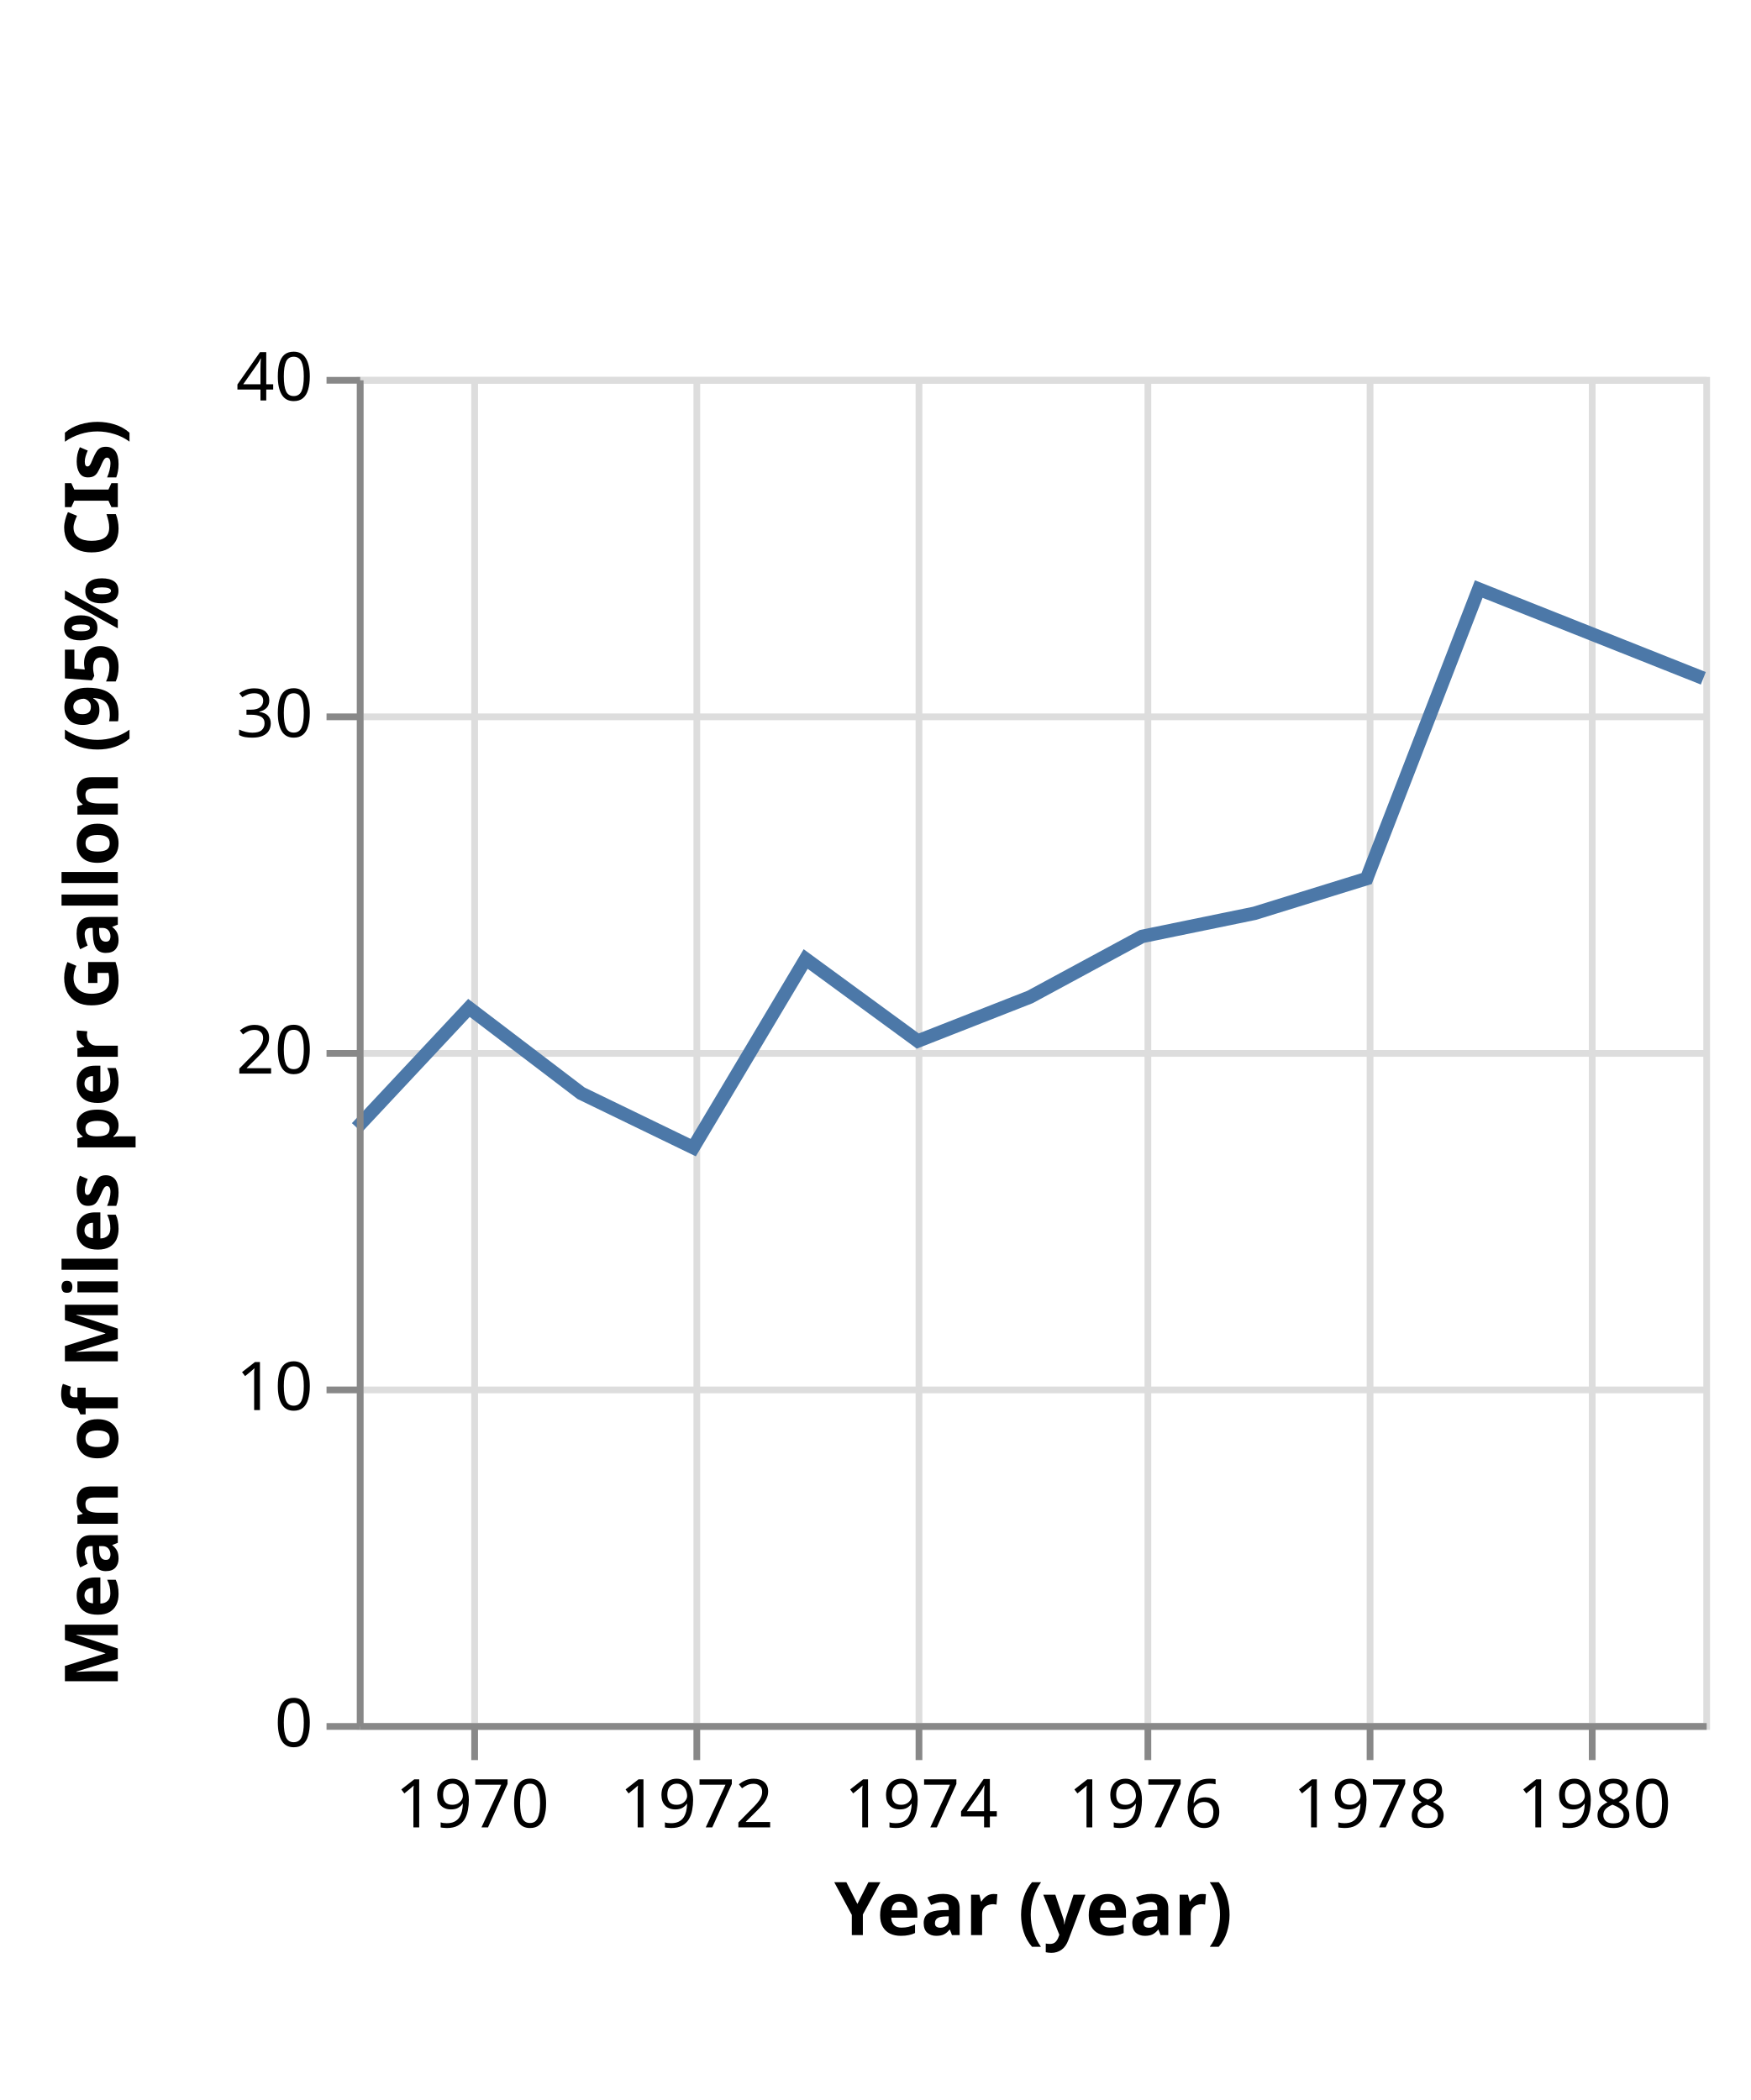
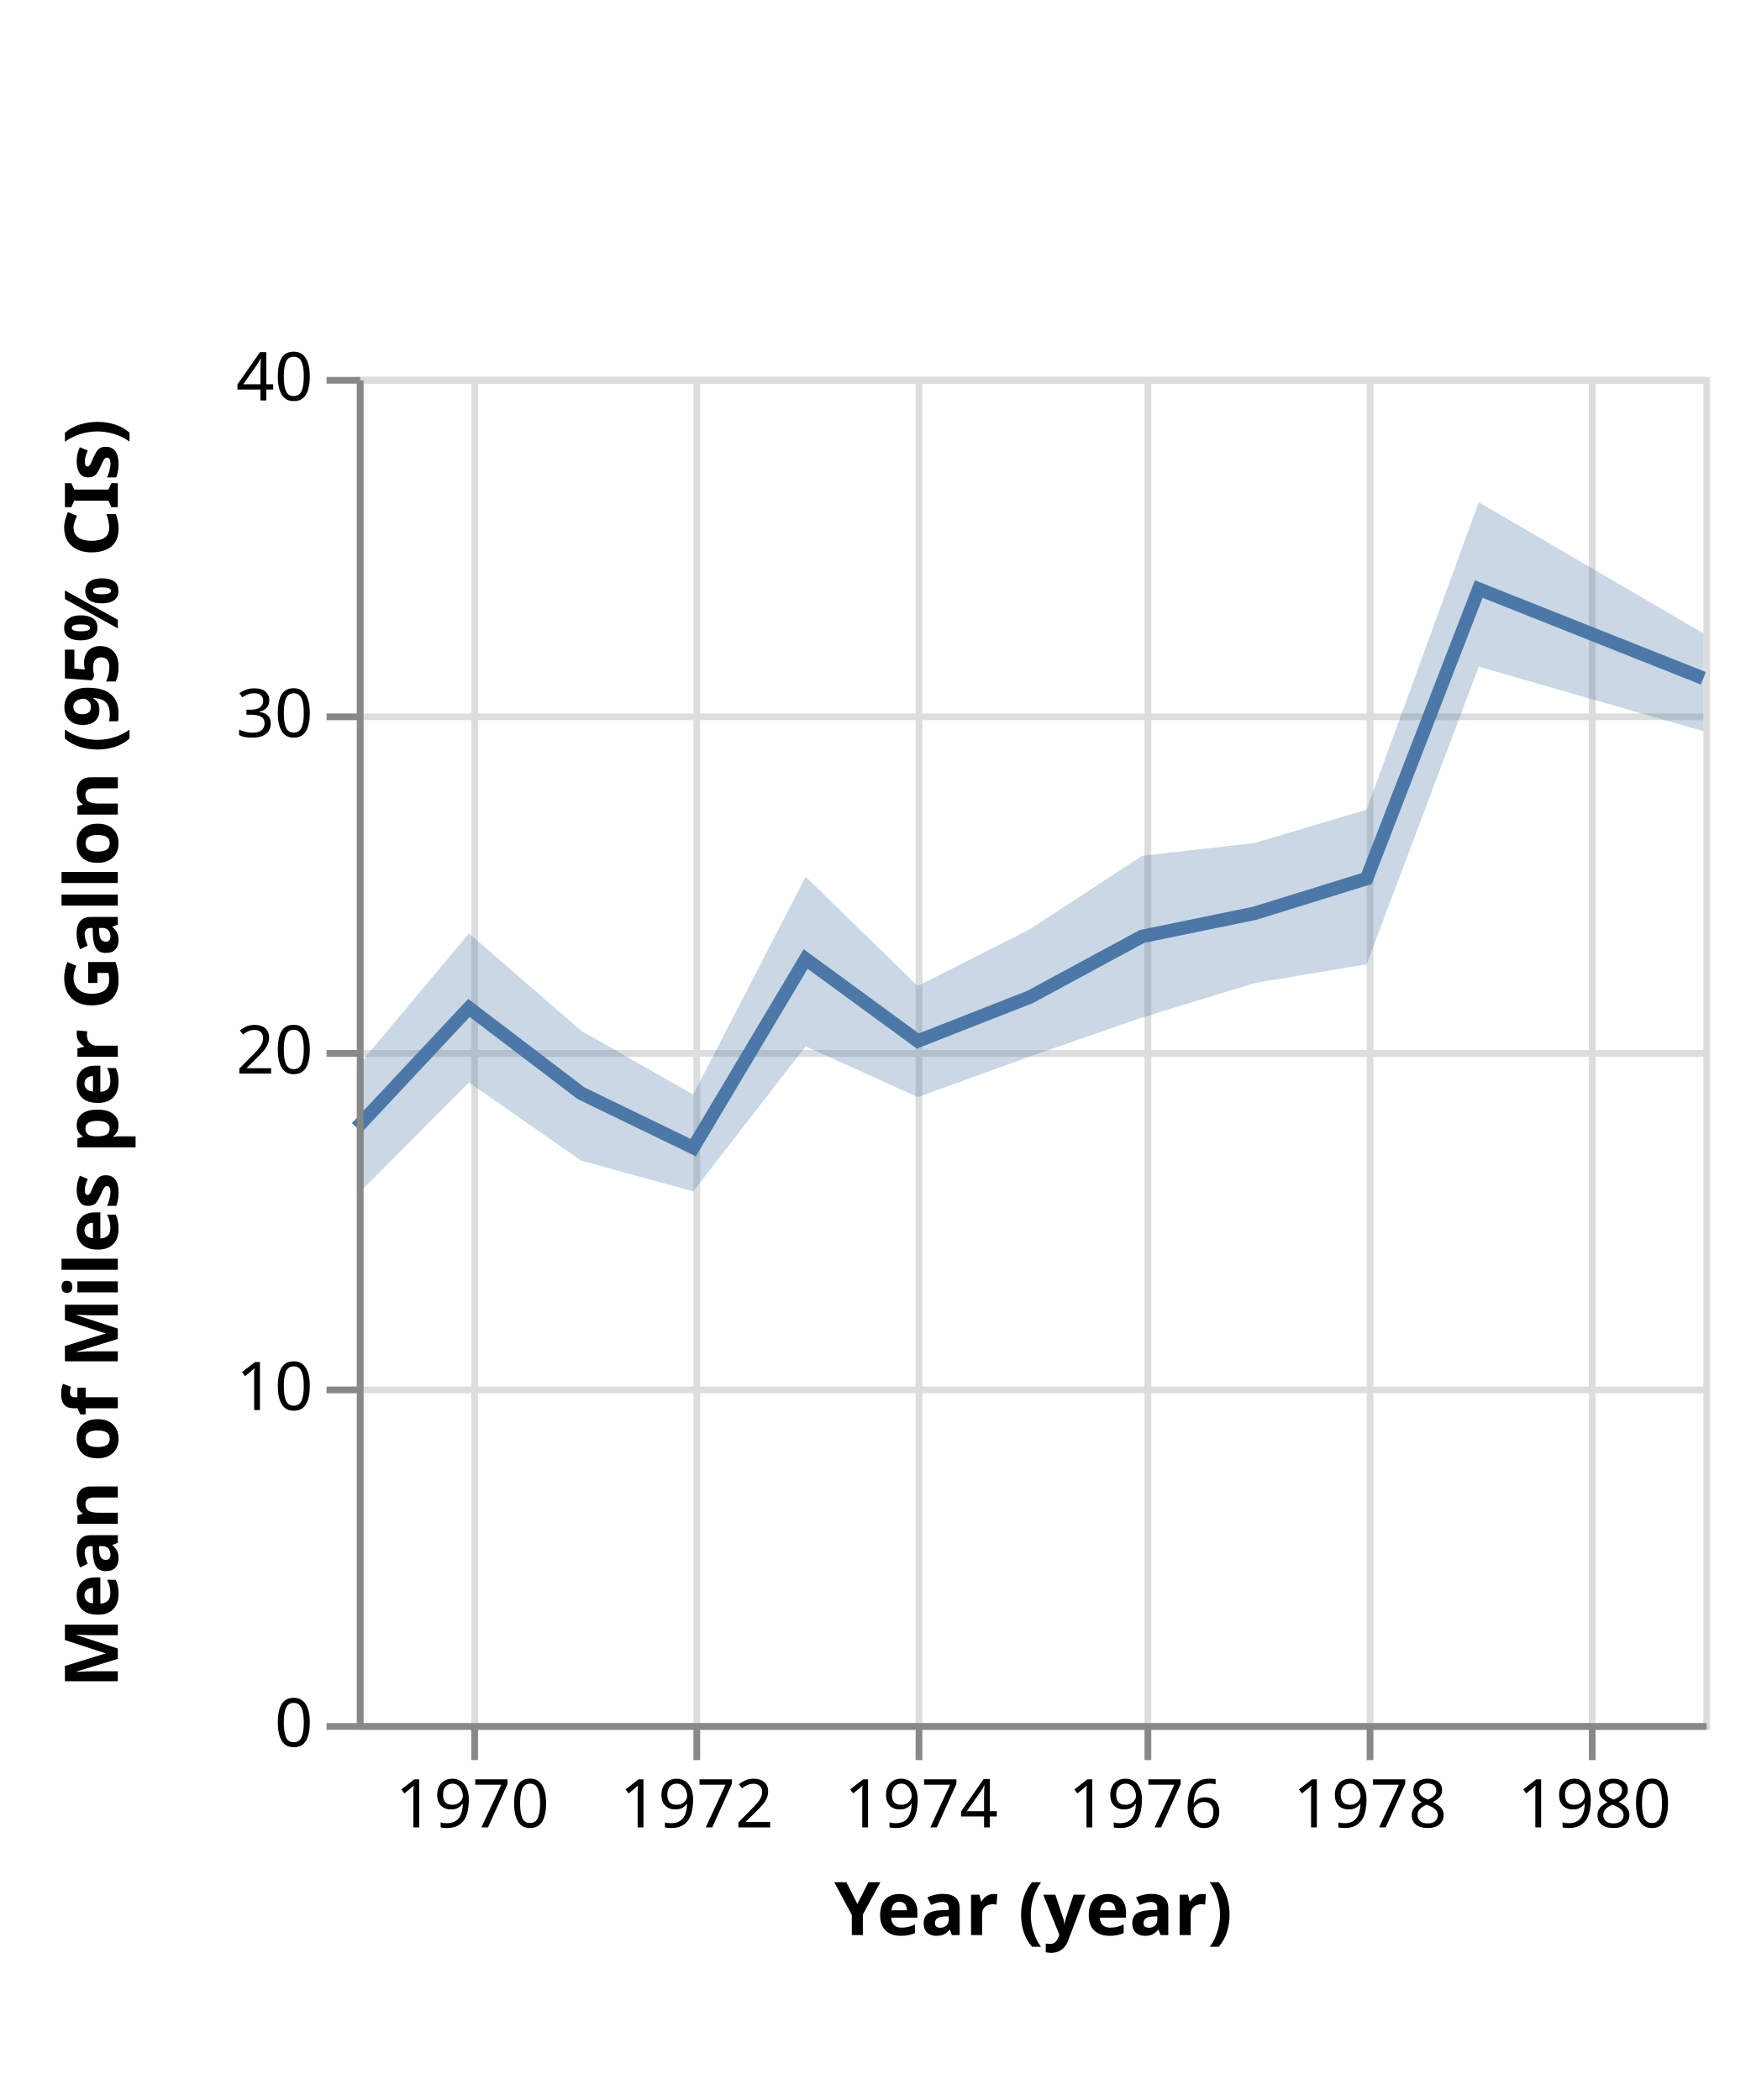
<svg xmlns="http://www.w3.org/2000/svg" class="marks" width="260" height="312" viewBox="0 0 260 312" version="1.1">
  <g transform="translate(53,56)">
    <g class="mark-group role-frame root">
      <g transform="translate(0,0)">
        <path class="background" d="M0.5,0.5h200v200h-200Z" style="fill: none; stroke: #ddd;" />
        <g>
          <g class="mark-group role-axis">
            <g transform="translate(0.5,200.5)">
              <path class="background" d="M0,0h0v0h0Z" style="pointer-events: none; fill: none;" />
              <g>
                <g class="mark-rule role-axis-grid" style="pointer-events: none;">
                  <line transform="translate(17,-200)" x2="0" y2="200" style="fill: none; stroke: #ddd; stroke-width: 1; opacity: 1;" />
                  <line transform="translate(50,-200)" x2="0" y2="200" style="fill: none; stroke: #ddd; stroke-width: 1; opacity: 1;" />
                  <line transform="translate(83,-200)" x2="0" y2="200" style="fill: none; stroke: #ddd; stroke-width: 1; opacity: 1;" />
                  <line transform="translate(117,-200)" x2="0" y2="200" style="fill: none; stroke: #ddd; stroke-width: 1; opacity: 1;" />
                  <line transform="translate(150,-200)" x2="0" y2="200" style="fill: none; stroke: #ddd; stroke-width: 1; opacity: 1;" />
                  <line transform="translate(183,-200)" x2="0" y2="200" style="fill: none; stroke: #ddd; stroke-width: 1; opacity: 1;" />
                </g>
              </g>
            </g>
          </g>
          <g class="mark-group role-axis">
            <g transform="translate(0.5,0.5)">
              <path class="background" d="M0,0h0v0h0Z" style="pointer-events: none; fill: none;" />
              <g>
                <g class="mark-rule role-axis-grid" style="pointer-events: none;">
                  <line transform="translate(0,200)" x2="200" y2="0" style="fill: none; stroke: #ddd; stroke-width: 1; opacity: 1;" />
                  <line transform="translate(0,150)" x2="200" y2="0" style="fill: none; stroke: #ddd; stroke-width: 1; opacity: 1;" />
                  <line transform="translate(0,100)" x2="200" y2="0" style="fill: none; stroke: #ddd; stroke-width: 1; opacity: 1;" />
                  <line transform="translate(0,50)" x2="200" y2="0" style="fill: none; stroke: #ddd; stroke-width: 1; opacity: 1;" />
                  <line transform="translate(0,0)" x2="200" y2="0" style="fill: none; stroke: #ddd; stroke-width: 1; opacity: 1;" />
                </g>
              </g>
            </g>
          </g>
          <g class="mark-area role-mark layer_0_layer_0_marks">
-             <path style="fill: #4c78a8; opacity: 0.3;" />
+             <path d="M200,52.634L166.644,43.053L149.989,87.263L133.333,90.057L116.632,95.179L99.977,100.958L83.322,107L66.667,99.454L49.966,121.003L33.311,116.433L16.655,104.826L0,121.556L0,102.586L16.655,82.679L33.311,97.143L49.966,106.625L66.667,74.259L83.322,90.5L99.977,82.059L116.632,71.154L133.333,69.247L149.989,64.293L166.644,18.619L200,38.091Z" style="fill: #4c78a8; opacity: 0.3;" />
          </g>
          <g class="mark-line role-mark layer_1_marks">
            <path d="M200,44.775L166.644,31.517L149.989,74.534L133.333,79.694L116.632,83.125L99.977,92.132L83.322,98.667L66.667,86.481L49.966,114.5L33.311,106.429L16.655,93.75L0,111.552" style="fill: none; stroke: #4c78a8; stroke-width: 2;" />
          </g>
          <g class="mark-group role-axis">
            <g transform="translate(0.5,200.5)">
              <path class="background" d="M0,0h0v0h0Z" style="pointer-events: none; fill: none;" />
              <g>
                <g class="mark-rule role-axis-tick" style="pointer-events: none;">
                  <line transform="translate(17,0)" x2="0" y2="5" style="fill: none; stroke: #888; stroke-width: 1; opacity: 1;" />
                  <line transform="translate(50,0)" x2="0" y2="5" style="fill: none; stroke: #888; stroke-width: 1; opacity: 1;" />
                  <line transform="translate(83,0)" x2="0" y2="5" style="fill: none; stroke: #888; stroke-width: 1; opacity: 1;" />
                  <line transform="translate(117,0)" x2="0" y2="5" style="fill: none; stroke: #888; stroke-width: 1; opacity: 1;" />
                  <line transform="translate(150,0)" x2="0" y2="5" style="fill: none; stroke: #888; stroke-width: 1; opacity: 1;" />
                  <line transform="translate(183,0)" x2="0" y2="5" style="fill: none; stroke: #888; stroke-width: 1; opacity: 1;" />
                </g>
                <g class="mark-text role-axis-label" style="pointer-events: none;">
                  <text text-anchor="middle" transform="translate(16.65526,15)" style="font-family: sans-serif; font-size: 10px; fill: #000; opacity: 1;">1970</text>
                  <text text-anchor="middle" transform="translate(49.96578,15)" style="font-family: sans-serif; font-size: 10px; fill: #000; opacity: 1;">1972</text>
                  <text text-anchor="middle" transform="translate(83.32193,15)" style="font-family: sans-serif; font-size: 10px; fill: #000; opacity: 1;">1974</text>
                  <text text-anchor="middle" transform="translate(116.6324,15)" style="font-family: sans-serif; font-size: 10px; fill: #000; opacity: 1;">1976</text>
                  <text text-anchor="middle" transform="translate(149.9886,15)" style="font-family: sans-serif; font-size: 10px; fill: #000; opacity: 1;">1978</text>
                  <text text-anchor="middle" transform="translate(183.2991,15)" style="font-family: sans-serif; font-size: 10px; fill: #000; opacity: 1;">1980</text>
                </g>
                <g class="mark-rule role-axis-domain" style="pointer-events: none;">
                  <line transform="translate(0,0)" x2="200" y2="0" style="fill: none; stroke: #888; stroke-width: 1; opacity: 1;" />
                </g>
                <g class="mark-text role-axis-title" style="pointer-events: none;">
                  <text text-anchor="middle" transform="translate(100,31)" style="font-family: sans-serif; font-size: 11px; font-weight: bold; fill: #000; opacity: 1;">Year (year)</text>
                </g>
              </g>
            </g>
          </g>
          <g class="mark-group role-axis">
            <g transform="translate(0.5,0.5)">
              <path class="background" d="M0,0h0v0h0Z" style="pointer-events: none; fill: none;" />
              <g>
                <g class="mark-rule role-axis-tick" style="pointer-events: none;">
                  <line transform="translate(0,200)" x2="-5" y2="0" style="fill: none; stroke: #888; stroke-width: 1; opacity: 1;" />
                  <line transform="translate(0,150)" x2="-5" y2="0" style="fill: none; stroke: #888; stroke-width: 1; opacity: 1;" />
                  <line transform="translate(0,100)" x2="-5" y2="0" style="fill: none; stroke: #888; stroke-width: 1; opacity: 1;" />
                  <line transform="translate(0,50)" x2="-5" y2="0" style="fill: none; stroke: #888; stroke-width: 1; opacity: 1;" />
                  <line transform="translate(0,0)" x2="-5" y2="0" style="fill: none; stroke: #888; stroke-width: 1; opacity: 1;" />
                </g>
                <g class="mark-text role-axis-label" style="pointer-events: none;">
                  <text text-anchor="end" transform="translate(-7,203)" style="font-family: sans-serif; font-size: 10px; fill: #000; opacity: 1;">0</text>
                  <text text-anchor="end" transform="translate(-7,153)" style="font-family: sans-serif; font-size: 10px; fill: #000; opacity: 1;">10</text>
                  <text text-anchor="end" transform="translate(-7,103)" style="font-family: sans-serif; font-size: 10px; fill: #000; opacity: 1;">20</text>
                  <text text-anchor="end" transform="translate(-7,53)" style="font-family: sans-serif; font-size: 10px; fill: #000; opacity: 1;">30</text>
                  <text text-anchor="end" transform="translate(-7,3)" style="font-family: sans-serif; font-size: 10px; fill: #000; opacity: 1;">40</text>
                </g>
                <g class="mark-rule role-axis-domain" style="pointer-events: none;">
                  <line transform="translate(0,200)" x2="0" y2="-200" style="fill: none; stroke: #888; stroke-width: 1; opacity: 1;" />
                </g>
                <g class="mark-text role-axis-title" style="pointer-events: none;">
                  <text text-anchor="middle" transform="translate(-34,100) rotate(-90) translate(0,-2)" style="font-family: sans-serif; font-size: 11px; font-weight: bold; fill: #000; opacity: 1;">Mean of Miles per Gallon (95% CIs)</text>
                </g>
              </g>
            </g>
          </g>
        </g>
      </g>
    </g>
  </g>
</svg>
